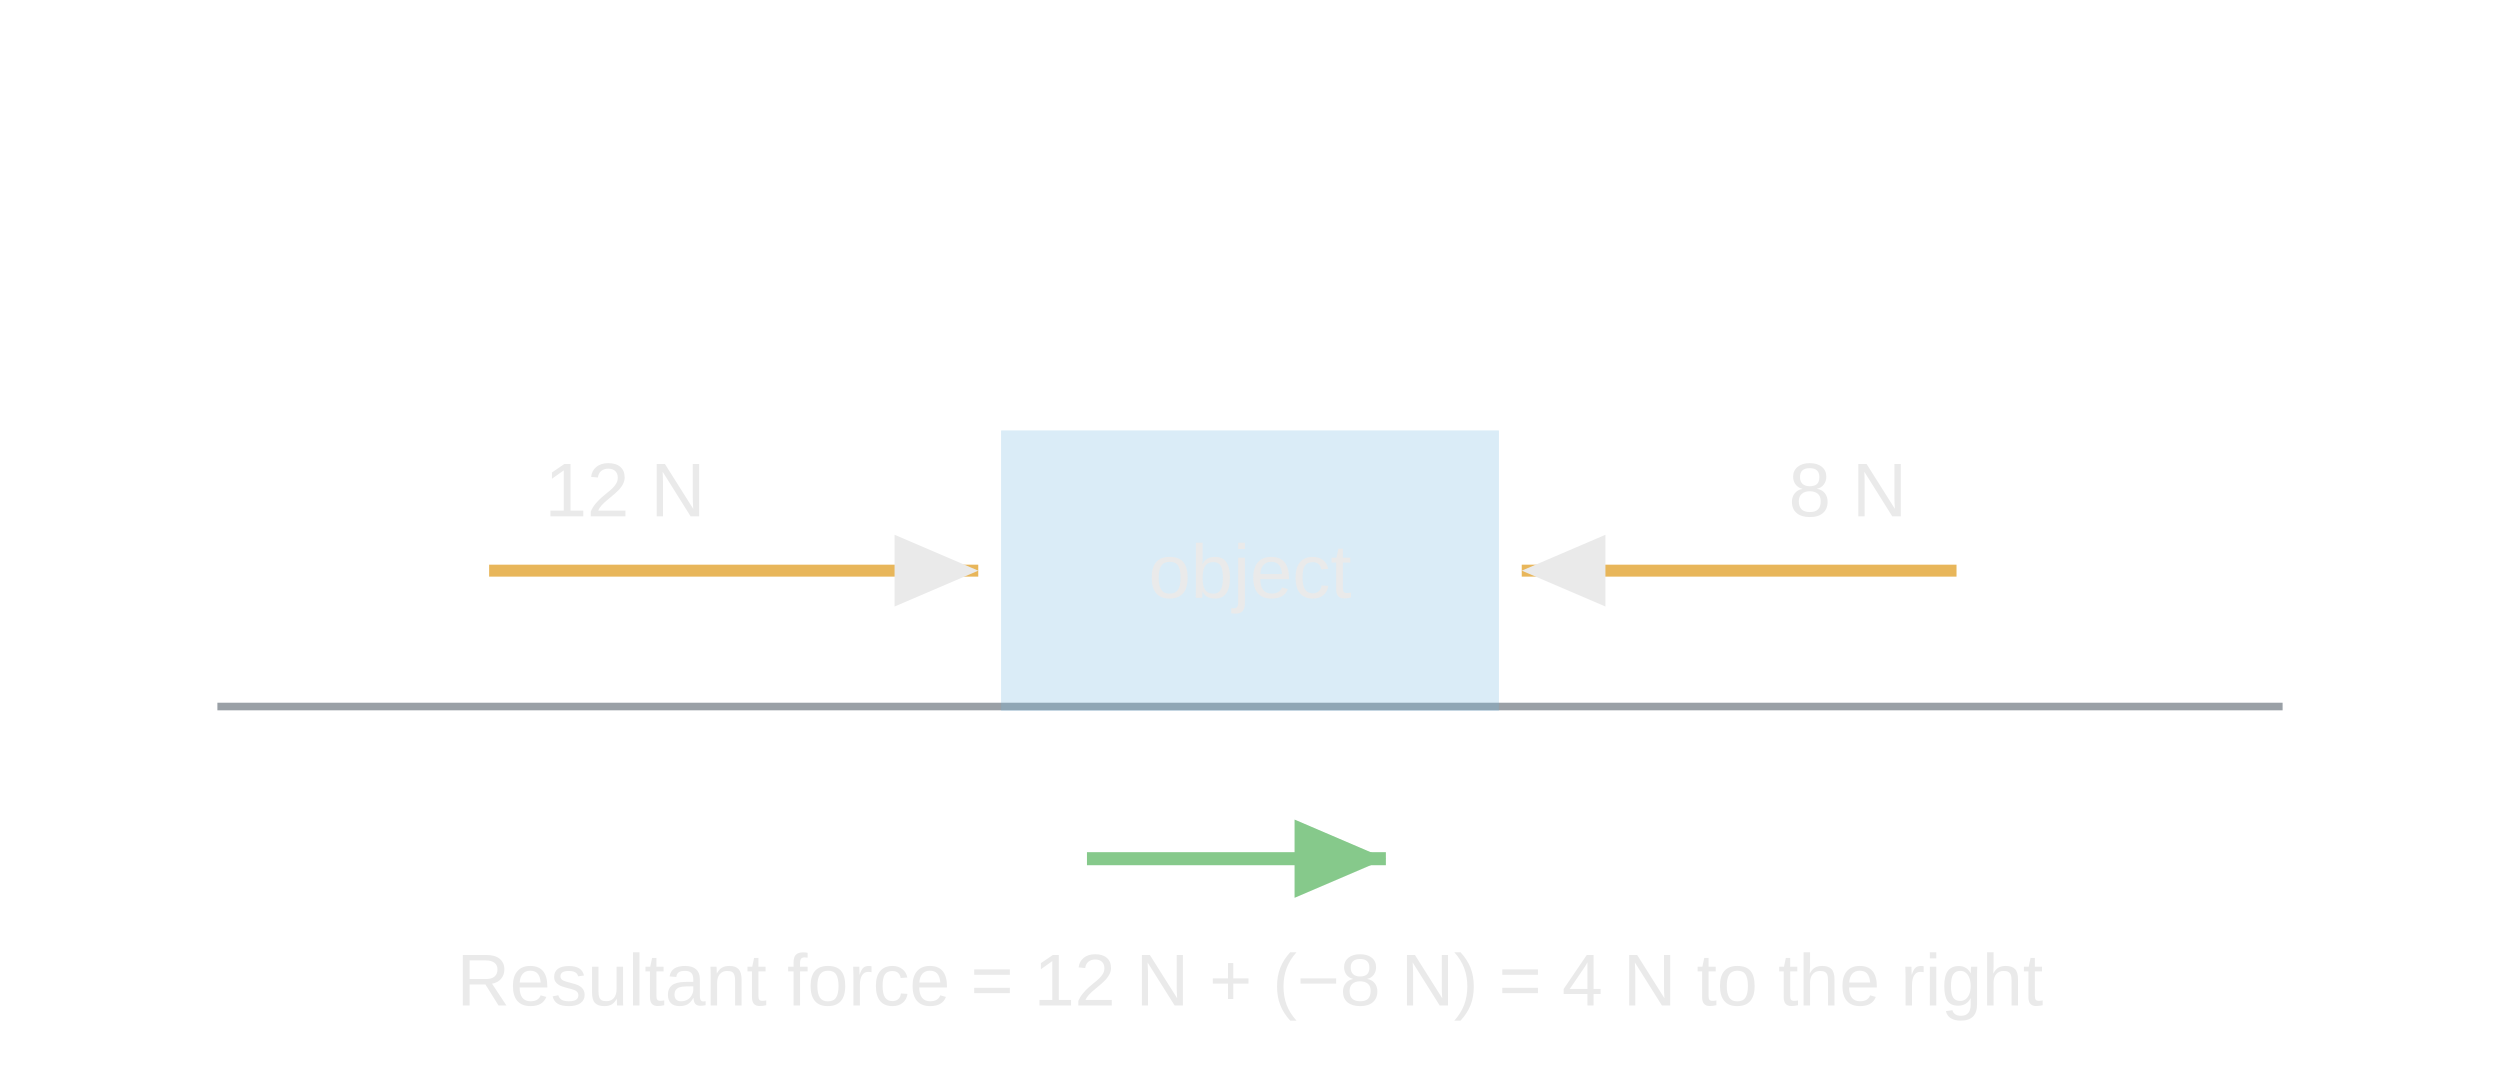
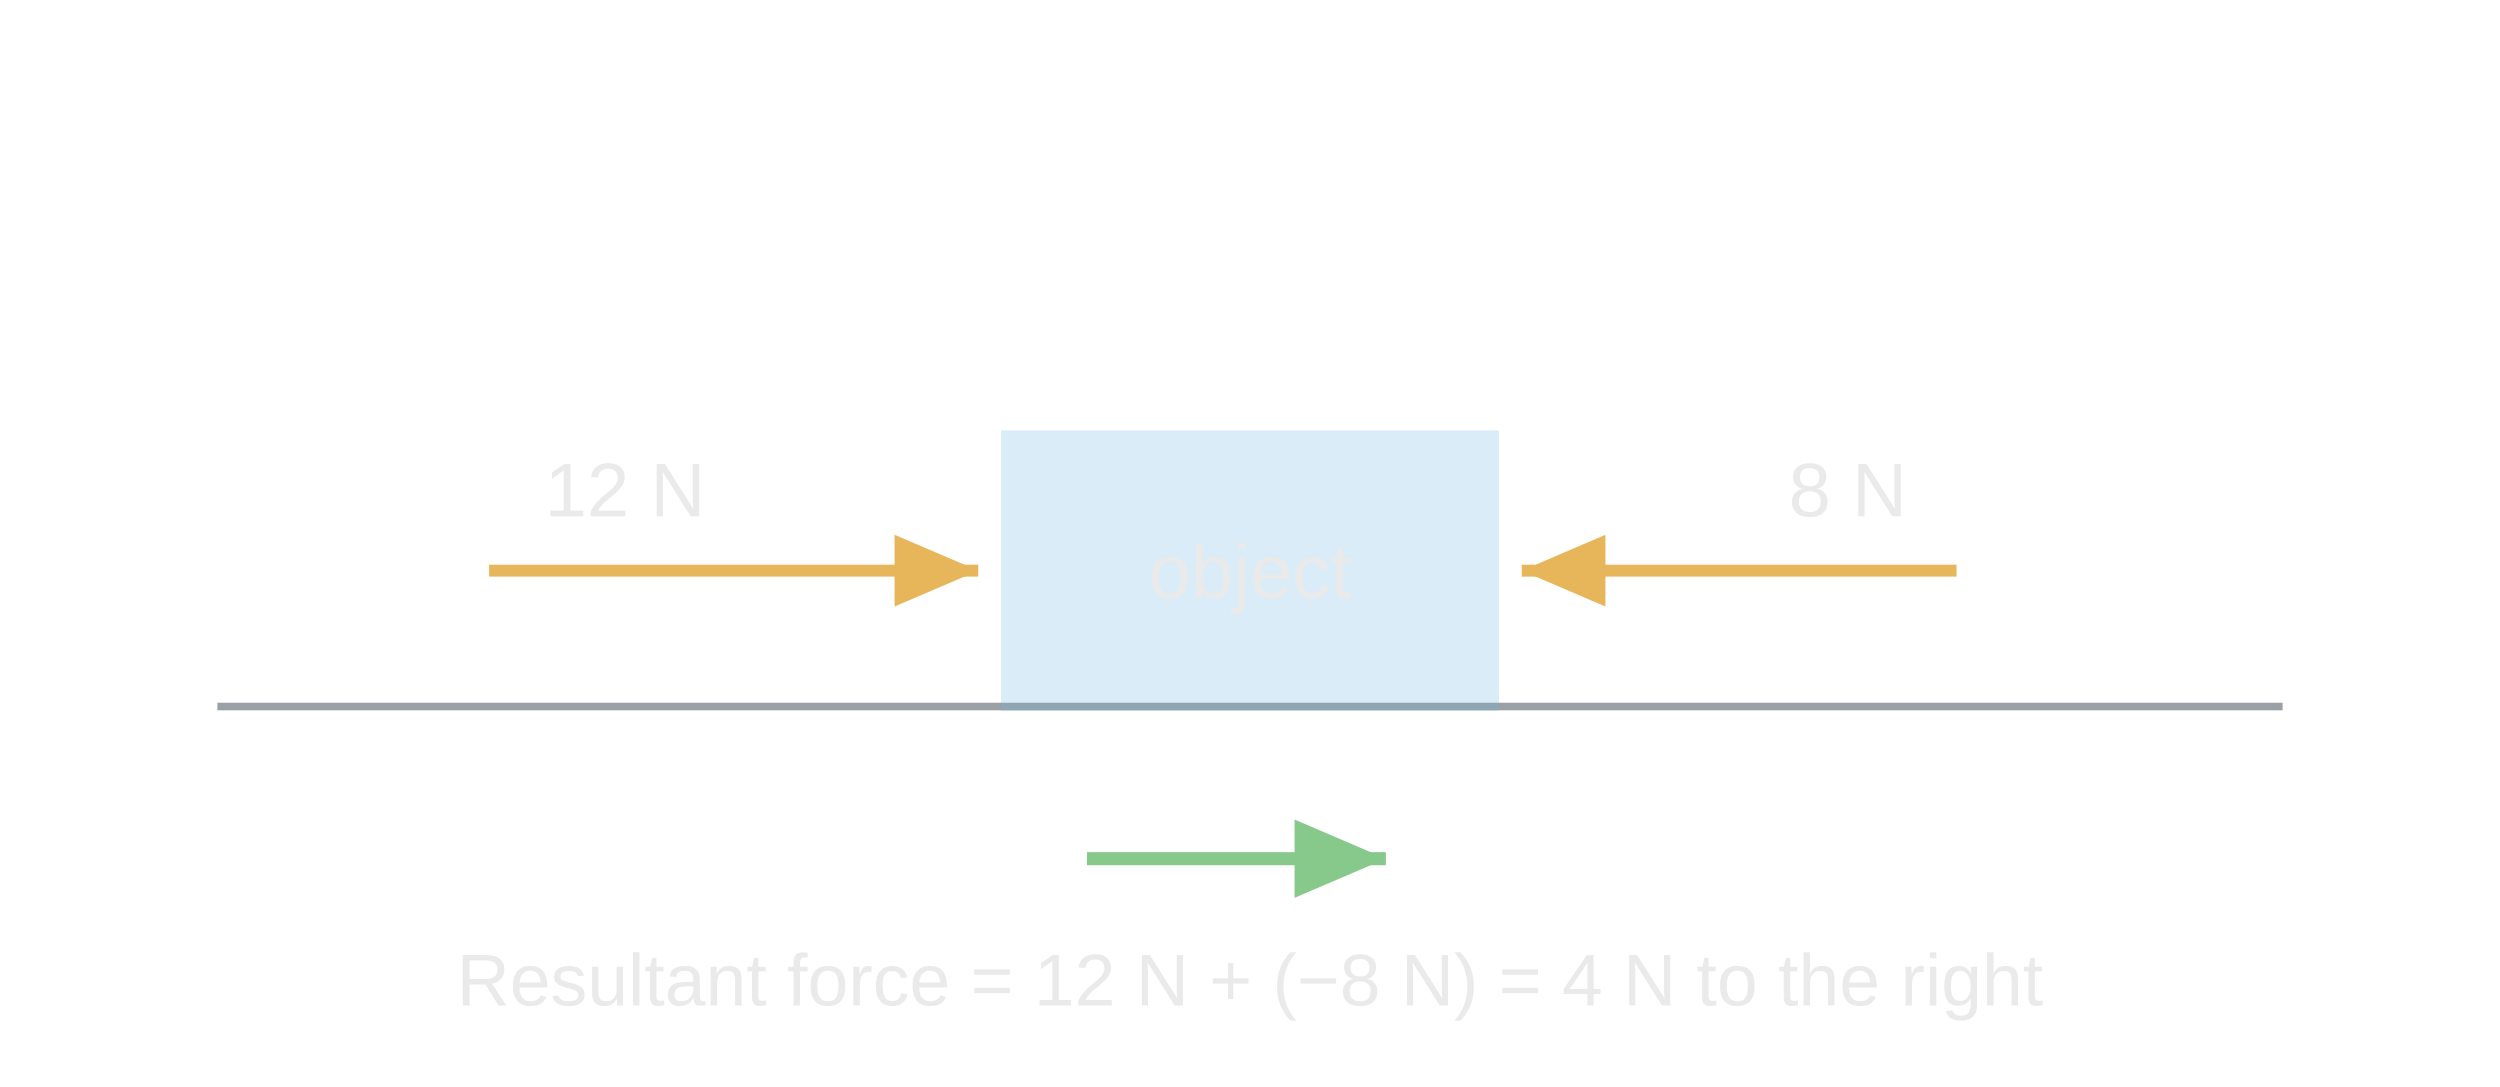
<svg xmlns="http://www.w3.org/2000/svg" viewBox="0 0 460 200" font-family="Segoe UI, Arial, sans-serif">
  <defs>
    <marker id="arw" markerWidth="9" markerHeight="9" refX="7" refY="3" orient="auto" markerUnits="strokeWidth">
-       <path d="M0,0 L7,3 L0,6 Z" fill="#EAEAEA" />
+       <path d="M0,0 L7,3 L0,6 Z" fill="#E8B65A" />
    </marker>
    <marker id="arwG" markerWidth="9" markerHeight="9" refX="7" refY="3" orient="auto" markerUnits="strokeWidth">
      <path d="M0,0 L7,3 L0,6 Z" fill="#86C98B" />
    </marker>
  </defs>
  <style>
    text { fill:#EAEAEA; }
    .box { fill:#6FB7E0; opacity:0.26; stroke:#6FB7E0; stroke-width:1.6; }
    .f { stroke:#E8B65A; stroke-width:2.2; }
    .ground { stroke:#9AA0A6; stroke-width:1.4; }
    .res { stroke:#86C98B; stroke-width:2.4; }
  </style>
  <line class="ground" x1="40" y1="130" x2="420" y2="130" />
  <rect class="box" x="185" y="80" width="90" height="50" />
  <text x="230" y="110" text-anchor="middle" font-size="14">object</text>
  <line class="f" x1="90" y1="105" x2="180" y2="105" marker-end="url(#arw)" />
  <text x="115" y="95" text-anchor="middle" font-size="14">12 N</text>
  <line class="f" x1="360" y1="105" x2="280" y2="105" marker-end="url(#arw)" />
  <text x="340" y="95" text-anchor="middle" font-size="14">8 N</text>
  <line class="res" x1="200" y1="158" x2="255" y2="158" marker-end="url(#arwG)" />
  <text x="230" y="185" text-anchor="middle" font-size="13.5" fill="#86C98B">Resultant force = 12 N + (−8 N) = 4 N to the right</text>
</svg>
